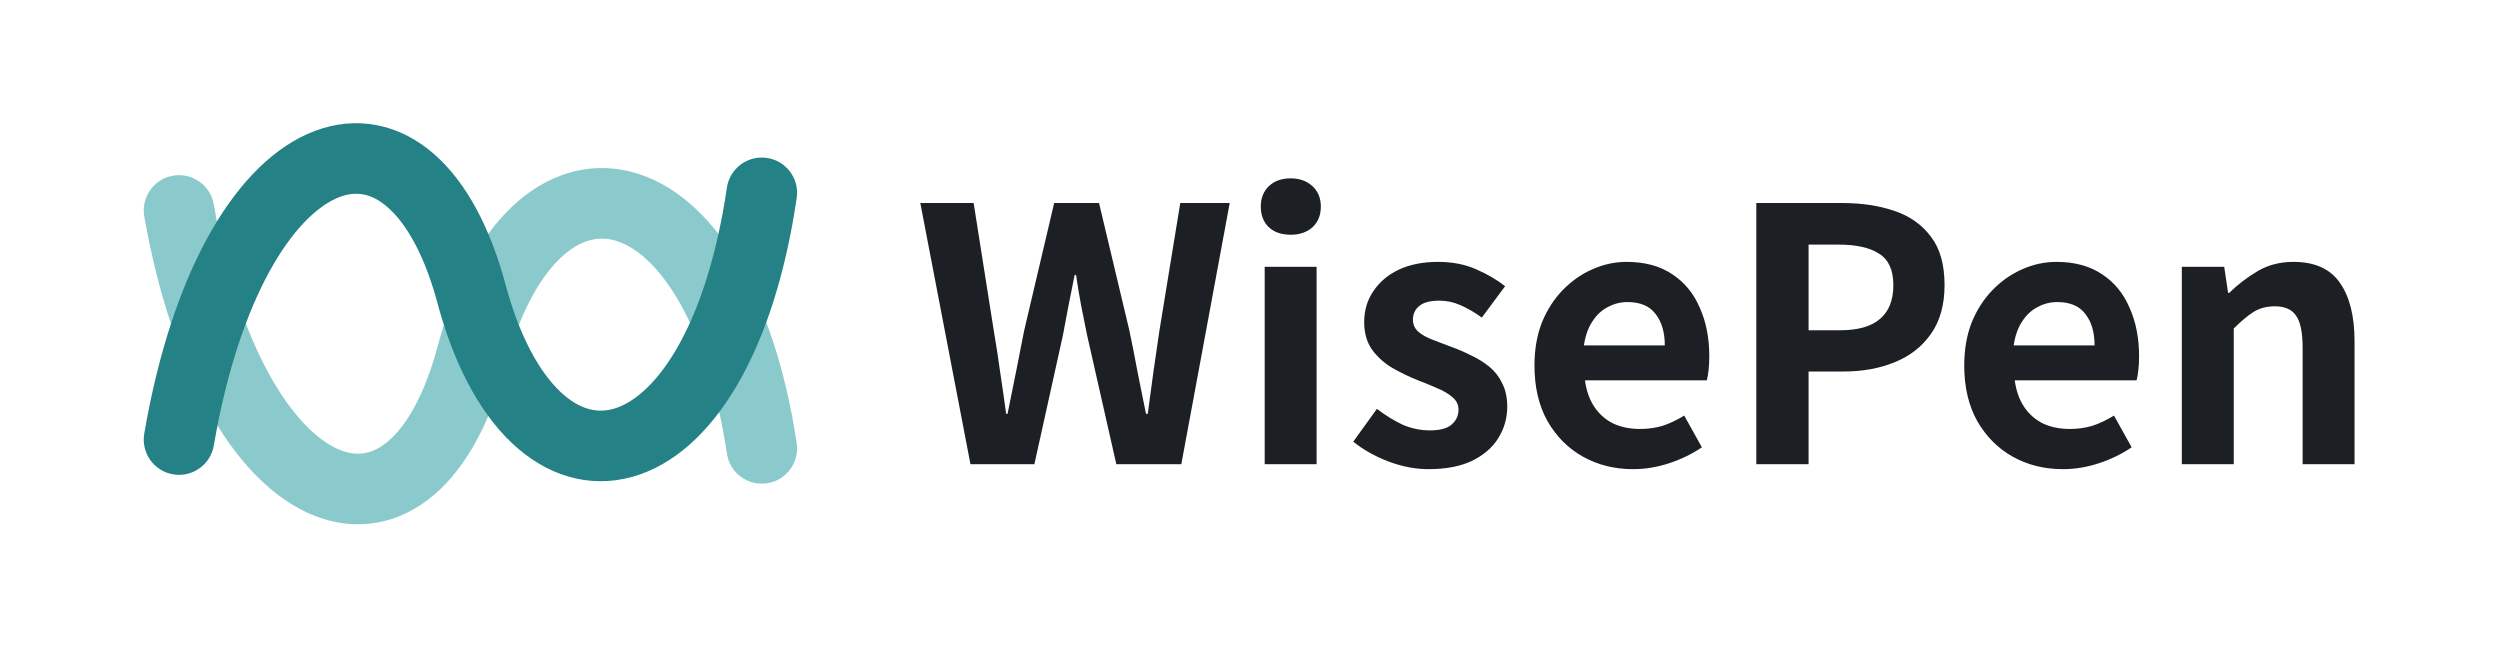
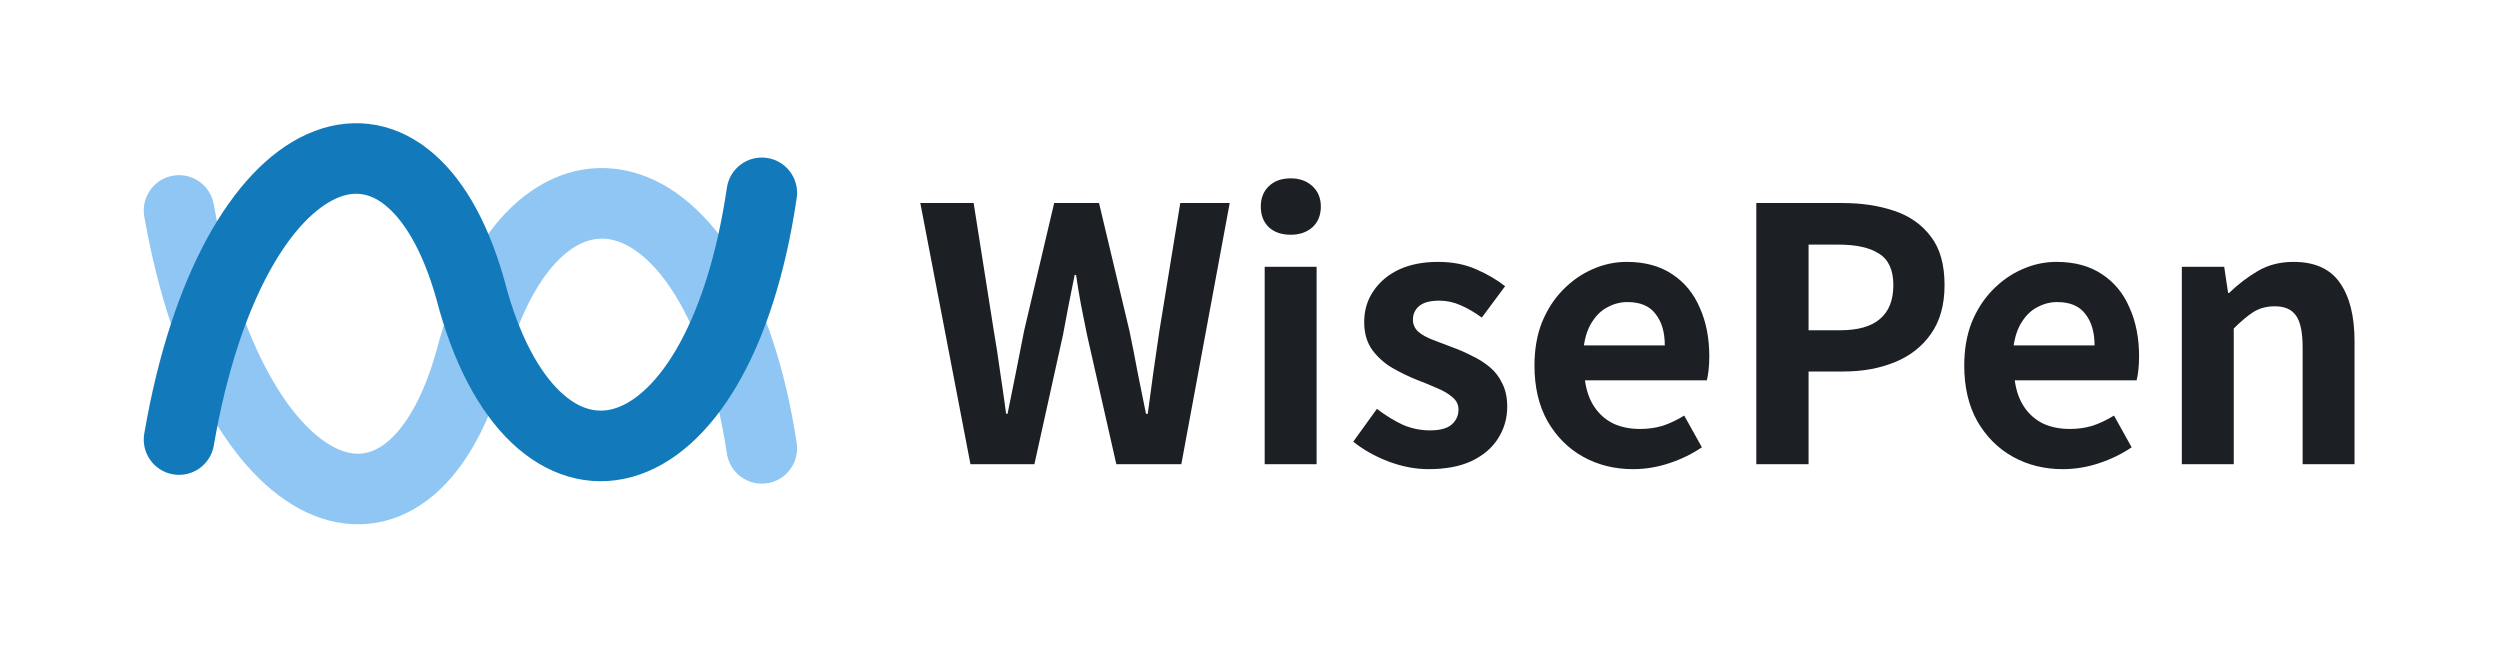
<svg xmlns="http://www.w3.org/2000/svg" width="974" height="253" viewBox="0 0 974 253" fill="none">
-   <path d="M199.249 80.748C212.505 68.065 229.077 62.569 246.062 66.964C262.349 71.178 276.286 83.788 286.946 101.361C297.699 119.087 305.901 143.042 310.392 172.626C311.532 180.132 306.371 187.141 298.865 188.281C291.359 189.42 284.349 184.259 283.209 176.753C279.1 149.687 271.821 129.438 263.439 115.62C254.963 101.649 246.108 95.376 239.174 93.581C232.939 91.968 225.859 93.34 218.258 100.613C210.304 108.224 202.221 122.099 196.581 143.813L196.547 143.942L196.511 144.07C190.083 166.983 180.092 184.619 166.564 194.834C152.184 205.692 135.215 207.034 119.367 199.574C104.375 192.516 91.267 178.107 80.77 159.064C70.153 139.804 61.571 114.691 56.212 84.383C54.891 76.907 59.88 69.775 67.356 68.453C74.832 67.131 81.965 72.12 83.287 79.596C88.248 107.655 96.007 129.752 104.848 145.79C113.809 162.046 123.278 171.026 131.078 174.698C138.02 177.966 144.057 177.377 149.996 172.893C156.781 167.769 164.415 156.663 170.026 136.688C176.428 112.154 186.385 93.058 199.249 80.748Z" fill="#8ACACD" />
-   <path d="M119.561 52.296C135.621 45.038 152.564 46.987 166.745 58.069C179.708 68.2 189.458 85.167 195.898 107.044L196.511 109.176L196.547 109.304L196.581 109.433C202.224 131.157 210.304 145.011 218.231 152.554C225.779 159.738 232.762 161.011 238.946 159.297C245.889 157.372 254.812 150.83 263.345 136.334C271.776 122.011 279.08 101.08 283.201 73.119C284.308 65.608 291.294 60.416 298.805 61.523C306.316 62.63 311.508 69.617 310.401 77.128C305.92 107.533 297.744 132.095 287.039 150.281C276.437 168.293 262.569 181.279 246.29 185.792C229.253 190.515 212.584 185.135 199.277 172.47C186.384 160.2 176.425 141.082 170.026 116.557C164.413 96.577 156.747 85.15 149.815 79.732C143.677 74.935 137.614 74.308 130.883 77.35C123.241 80.804 113.829 89.568 104.873 105.962C96.04 122.132 88.27 144.641 83.298 173.584C82.013 181.066 74.905 186.091 67.422 184.805C59.94 183.52 54.915 176.412 56.201 168.929C61.55 137.789 70.12 112.231 80.745 92.781C91.248 73.554 104.412 59.142 119.561 52.296Z" fill="#248286" />
+   <path d="M199.249 80.748C212.505 68.065 229.077 62.569 246.062 66.964C262.349 71.178 276.286 83.788 286.946 101.361C297.699 119.087 305.901 143.042 310.392 172.626C311.532 180.132 306.371 187.141 298.865 188.281C291.359 189.42 284.349 184.259 283.209 176.753C279.1 149.687 271.821 129.438 263.439 115.62C254.963 101.649 246.108 95.376 239.174 93.581C232.939 91.968 225.859 93.34 218.258 100.613C210.304 108.224 202.221 122.099 196.581 143.813L196.547 143.942L196.511 144.07C190.083 166.983 180.092 184.619 166.564 194.834C152.184 205.692 135.215 207.034 119.367 199.574C104.375 192.516 91.267 178.107 80.77 159.064C70.153 139.804 61.571 114.691 56.212 84.383C54.891 76.907 59.88 69.775 67.356 68.453C74.832 67.131 81.965 72.12 83.287 79.596C88.248 107.655 96.007 129.752 104.848 145.79C113.809 162.046 123.278 171.026 131.078 174.698C138.02 177.966 144.057 177.377 149.996 172.893C156.781 167.769 164.415 156.663 170.026 136.688C176.428 112.154 186.385 93.058 199.249 80.748Z" fill="#8FC6F3" />
+   <path d="M119.561 52.296C135.621 45.038 152.564 46.987 166.745 58.069C179.708 68.2 189.458 85.167 195.898 107.044L196.511 109.176L196.547 109.304L196.581 109.433C202.224 131.157 210.304 145.011 218.231 152.554C225.779 159.738 232.762 161.011 238.946 159.297C245.889 157.372 254.812 150.83 263.345 136.334C271.776 122.011 279.08 101.08 283.201 73.119C284.308 65.608 291.294 60.416 298.805 61.523C306.316 62.63 311.508 69.617 310.401 77.128C305.92 107.533 297.744 132.095 287.039 150.281C276.437 168.293 262.569 181.279 246.29 185.792C229.253 190.515 212.584 185.135 199.277 172.47C186.384 160.2 176.425 141.082 170.026 116.557C164.413 96.577 156.747 85.15 149.815 79.732C143.677 74.935 137.614 74.308 130.883 77.35C123.241 80.804 113.829 89.568 104.873 105.962C96.04 122.132 88.27 144.641 83.298 173.584C82.013 181.066 74.905 186.091 67.422 184.805C59.94 183.52 54.915 176.412 56.201 168.929C61.55 137.789 70.12 112.231 80.745 92.781C91.248 73.554 104.412 59.142 119.561 52.296Z" fill="#127ABB" />
  <path d="M378.09 180.859L358.55 79.095H379.329L387.172 128.81C388.089 134.12 388.915 139.476 389.649 144.878C390.475 150.279 391.255 155.727 391.988 161.22H392.539C393.639 155.727 394.741 150.279 395.842 144.878C396.942 139.476 397.997 134.12 399.006 128.81L410.704 79.095H428.18L440.014 128.81C441.115 134.028 442.168 139.384 443.179 144.878C444.28 150.279 445.381 155.727 446.481 161.22H447.17C447.902 155.727 448.636 150.279 449.371 144.878C450.197 139.476 450.974 134.12 451.711 128.81L459.83 79.095H479.094L460.243 180.859H434.922L423.502 130.458C422.676 126.521 421.894 122.63 421.162 118.784C420.426 114.848 419.786 110.956 419.235 107.111H418.685C417.949 110.956 417.171 114.848 416.345 118.784C415.61 122.63 414.877 126.521 414.144 130.458L402.997 180.859H378.09ZM492.721 180.859V103.952H512.949V180.859H492.721ZM502.903 91.455C499.326 91.455 496.485 90.494 494.372 88.571C492.263 86.557 491.207 83.856 491.207 80.468C491.207 77.172 492.263 74.517 494.372 72.503C496.485 70.489 499.326 69.482 502.903 69.482C506.299 69.482 509.096 70.489 511.298 72.503C513.499 74.517 514.601 77.172 514.601 80.468C514.601 83.856 513.499 86.557 511.298 88.571C509.096 90.494 506.299 91.455 502.903 91.455ZM556.533 182.781C551.393 182.781 546.163 181.774 540.846 179.76C535.616 177.746 531.075 175.182 527.223 172.069L536.442 159.297C539.834 161.861 543.184 163.921 546.487 165.477C549.879 166.942 553.413 167.675 557.083 167.675C560.936 167.675 563.733 166.942 565.477 165.477C567.31 163.921 568.229 161.953 568.229 159.572C568.229 157.649 567.448 156.047 565.889 154.765C564.327 153.392 562.312 152.202 559.835 151.195C557.358 150.096 554.788 149.043 552.129 148.036C548.916 146.755 545.706 145.198 542.497 143.367C539.377 141.536 536.762 139.201 534.653 136.363C532.54 133.433 531.488 129.817 531.488 125.514C531.488 120.936 532.678 116.908 535.066 113.428C537.45 109.858 540.753 107.065 544.974 105.051C549.283 103.037 554.376 102.03 560.248 102.03C565.841 102.03 570.795 102.991 575.11 104.914C579.512 106.836 583.273 109.034 586.393 111.506L577.311 123.728C574.559 121.714 571.807 120.112 569.055 118.922C566.391 117.732 563.64 117.136 560.798 117.136C557.22 117.136 554.606 117.823 552.955 119.196C551.303 120.57 550.478 122.355 550.478 124.552C550.478 126.384 551.166 127.94 552.542 129.222C553.918 130.412 555.796 131.465 558.184 132.38C560.568 133.296 563.089 134.257 565.752 135.264C568.318 136.18 570.843 137.279 573.32 138.56C575.886 139.751 578.226 141.216 580.338 142.955C582.447 144.695 584.099 146.846 585.292 149.409C586.575 151.881 587.219 154.903 587.219 158.473C587.219 162.96 586.024 167.08 583.641 170.833C581.346 174.496 577.906 177.425 573.32 179.623C568.824 181.729 563.227 182.781 556.533 182.781ZM636.22 182.781C629.065 182.781 622.597 181.179 616.818 177.975C611.038 174.77 606.408 170.147 602.92 164.104C599.527 158.061 597.828 150.829 597.828 142.406C597.828 136.18 598.792 130.595 600.718 125.651C602.738 120.707 605.445 116.496 608.837 113.016C612.325 109.446 616.178 106.745 620.396 104.914C624.709 102.991 629.158 102.03 633.743 102.03C640.809 102.03 646.727 103.632 651.494 106.836C656.266 109.949 659.844 114.298 662.228 119.883C664.705 125.376 665.943 131.694 665.943 138.835C665.943 140.666 665.854 142.452 665.669 144.191C665.486 145.839 665.256 147.166 664.98 148.173H617.506C618.056 152.293 619.294 155.773 621.221 158.611C623.148 161.449 625.625 163.601 628.652 165.065C631.679 166.439 635.12 167.125 638.973 167.125C642.093 167.125 645.028 166.713 647.779 165.889C650.532 164.974 653.332 163.646 656.174 161.907L663.053 174.267C659.294 176.83 655.073 178.89 650.394 180.447C645.715 182.003 640.992 182.781 636.22 182.781ZM617.093 134.578H648.605C648.605 129.451 647.414 125.376 645.028 122.355C642.736 119.242 639.066 117.686 634.019 117.686C631.359 117.686 628.837 118.327 626.451 119.608C624.066 120.799 622.047 122.676 620.396 125.239C618.744 127.711 617.643 130.824 617.093 134.578ZM684.255 180.859V79.095H717.694C725.214 79.095 731.956 80.102 737.922 82.116C743.976 84.131 748.745 87.472 752.232 92.142C755.811 96.72 757.599 103.037 757.599 111.094C757.599 118.784 755.811 125.148 752.232 130.183C748.745 135.127 744.021 138.789 738.059 141.17C732.187 143.55 725.582 144.74 718.244 144.74H704.621V180.859H684.255ZM704.621 128.672H716.868C723.838 128.672 729.022 127.208 732.417 124.278C735.902 121.348 737.647 116.953 737.647 111.094C737.647 105.234 735.81 101.16 732.143 98.871C728.565 96.491 723.243 95.3 716.18 95.3H704.621V128.672ZM803.66 182.781C796.504 182.781 790.037 181.179 784.257 177.975C778.478 174.77 773.847 170.147 770.359 164.104C766.967 158.061 765.267 150.829 765.267 142.406C765.267 136.18 766.231 130.595 768.157 125.651C770.177 120.707 772.885 116.496 776.276 113.016C779.764 109.446 783.618 106.745 787.835 104.914C792.149 102.991 796.598 102.03 801.183 102.03C808.249 102.03 814.167 103.632 818.934 106.836C823.705 109.949 827.284 114.298 829.667 119.883C832.144 125.376 833.383 131.694 833.383 138.835C833.383 140.666 833.294 142.452 833.108 144.191C832.926 145.839 832.695 147.166 832.42 148.173H784.945C785.496 152.293 786.734 155.773 788.661 158.611C790.588 161.449 793.065 163.601 796.092 165.065C799.119 166.439 802.559 167.125 806.412 167.125C809.532 167.125 812.467 166.713 815.219 165.889C817.971 164.974 820.772 163.646 823.613 161.907L830.493 174.267C826.733 176.83 822.512 178.89 817.834 180.447C813.155 182.003 808.431 182.781 803.66 182.781ZM784.533 134.578H816.044C816.044 129.451 814.854 125.376 812.467 122.355C810.176 119.242 806.505 117.686 801.458 117.686C798.799 117.686 796.277 118.327 793.89 119.608C791.506 120.799 789.486 122.676 787.835 125.239C786.184 127.711 785.083 130.824 784.533 134.578ZM850.041 180.859V103.952H866.553L868.067 114.115H868.479C871.875 110.819 875.59 107.981 879.625 105.6C883.665 103.22 888.295 102.03 893.524 102.03C901.874 102.03 907.928 104.776 911.688 110.27C915.452 115.672 917.329 123.225 917.329 132.93V180.859H897.102V135.402C897.102 129.451 896.231 125.285 894.487 122.904C892.836 120.524 890.084 119.334 886.231 119.334C883.114 119.334 880.362 120.066 877.974 121.531C875.684 122.996 873.114 125.148 870.269 127.986V180.859H850.041Z" fill="#1C2024" />
</svg>
